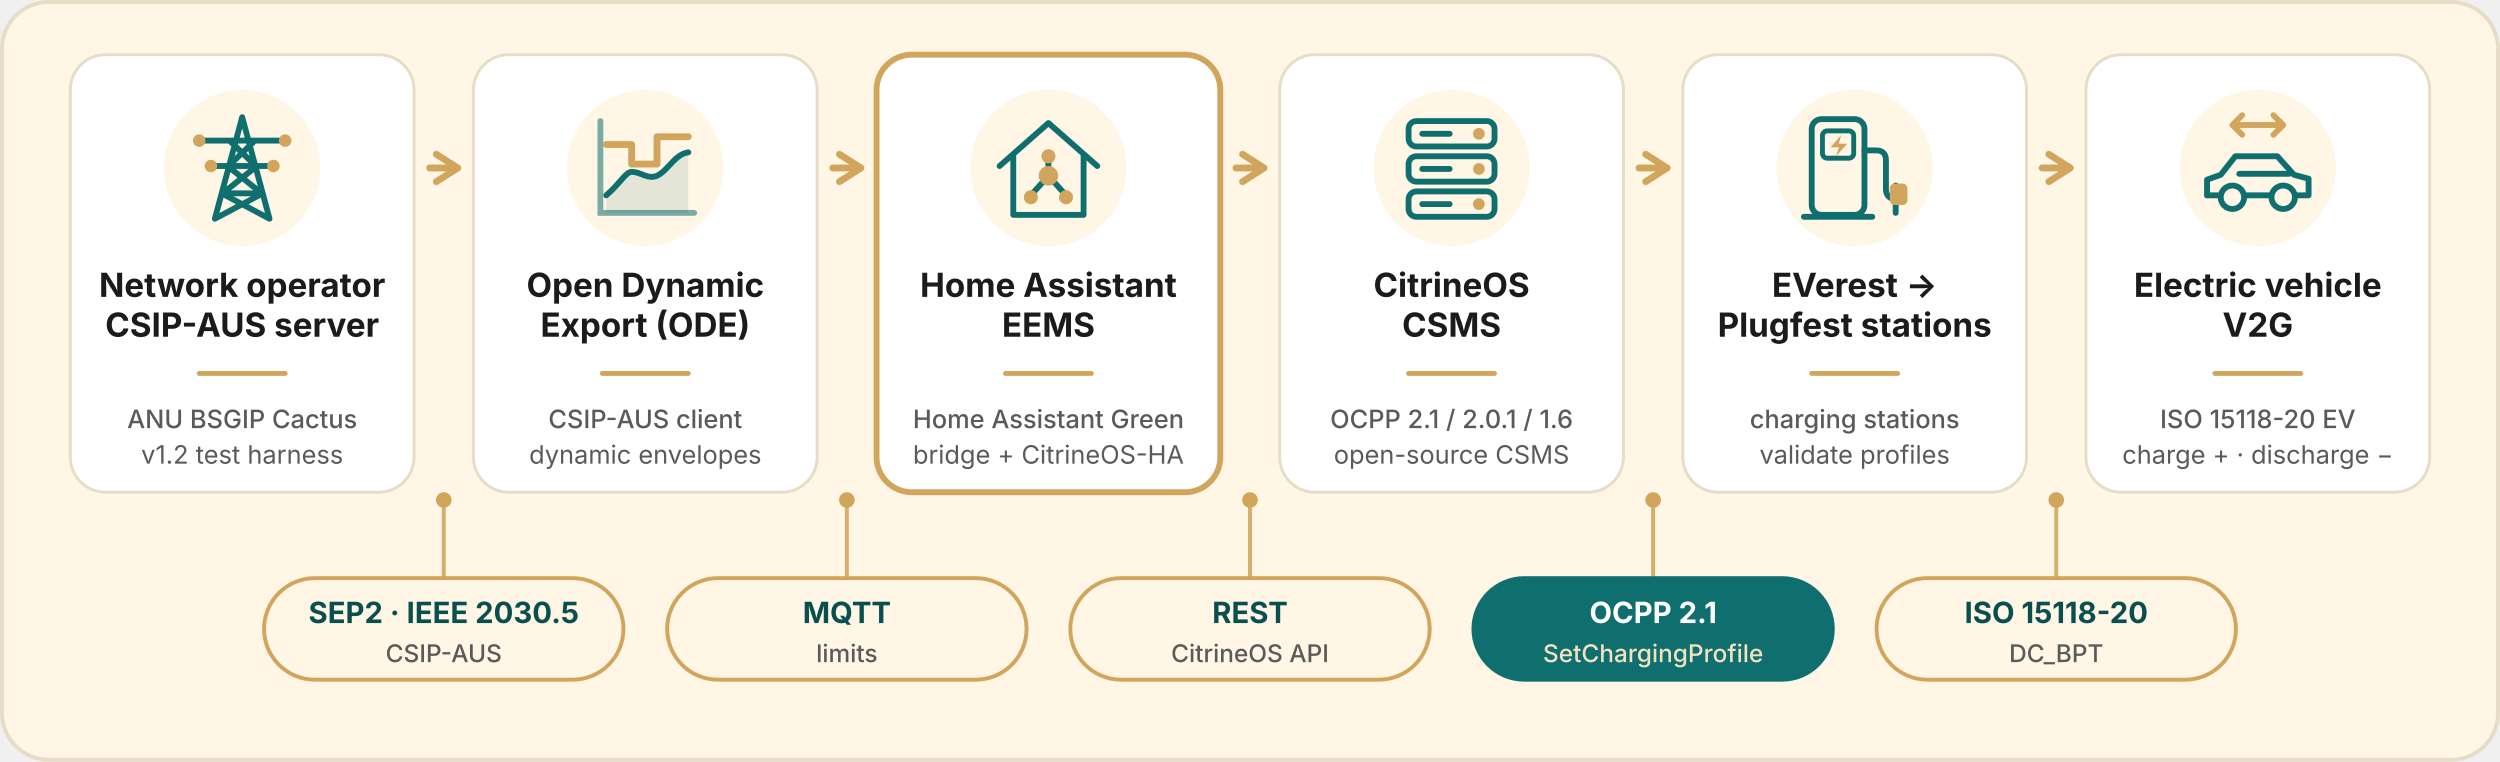
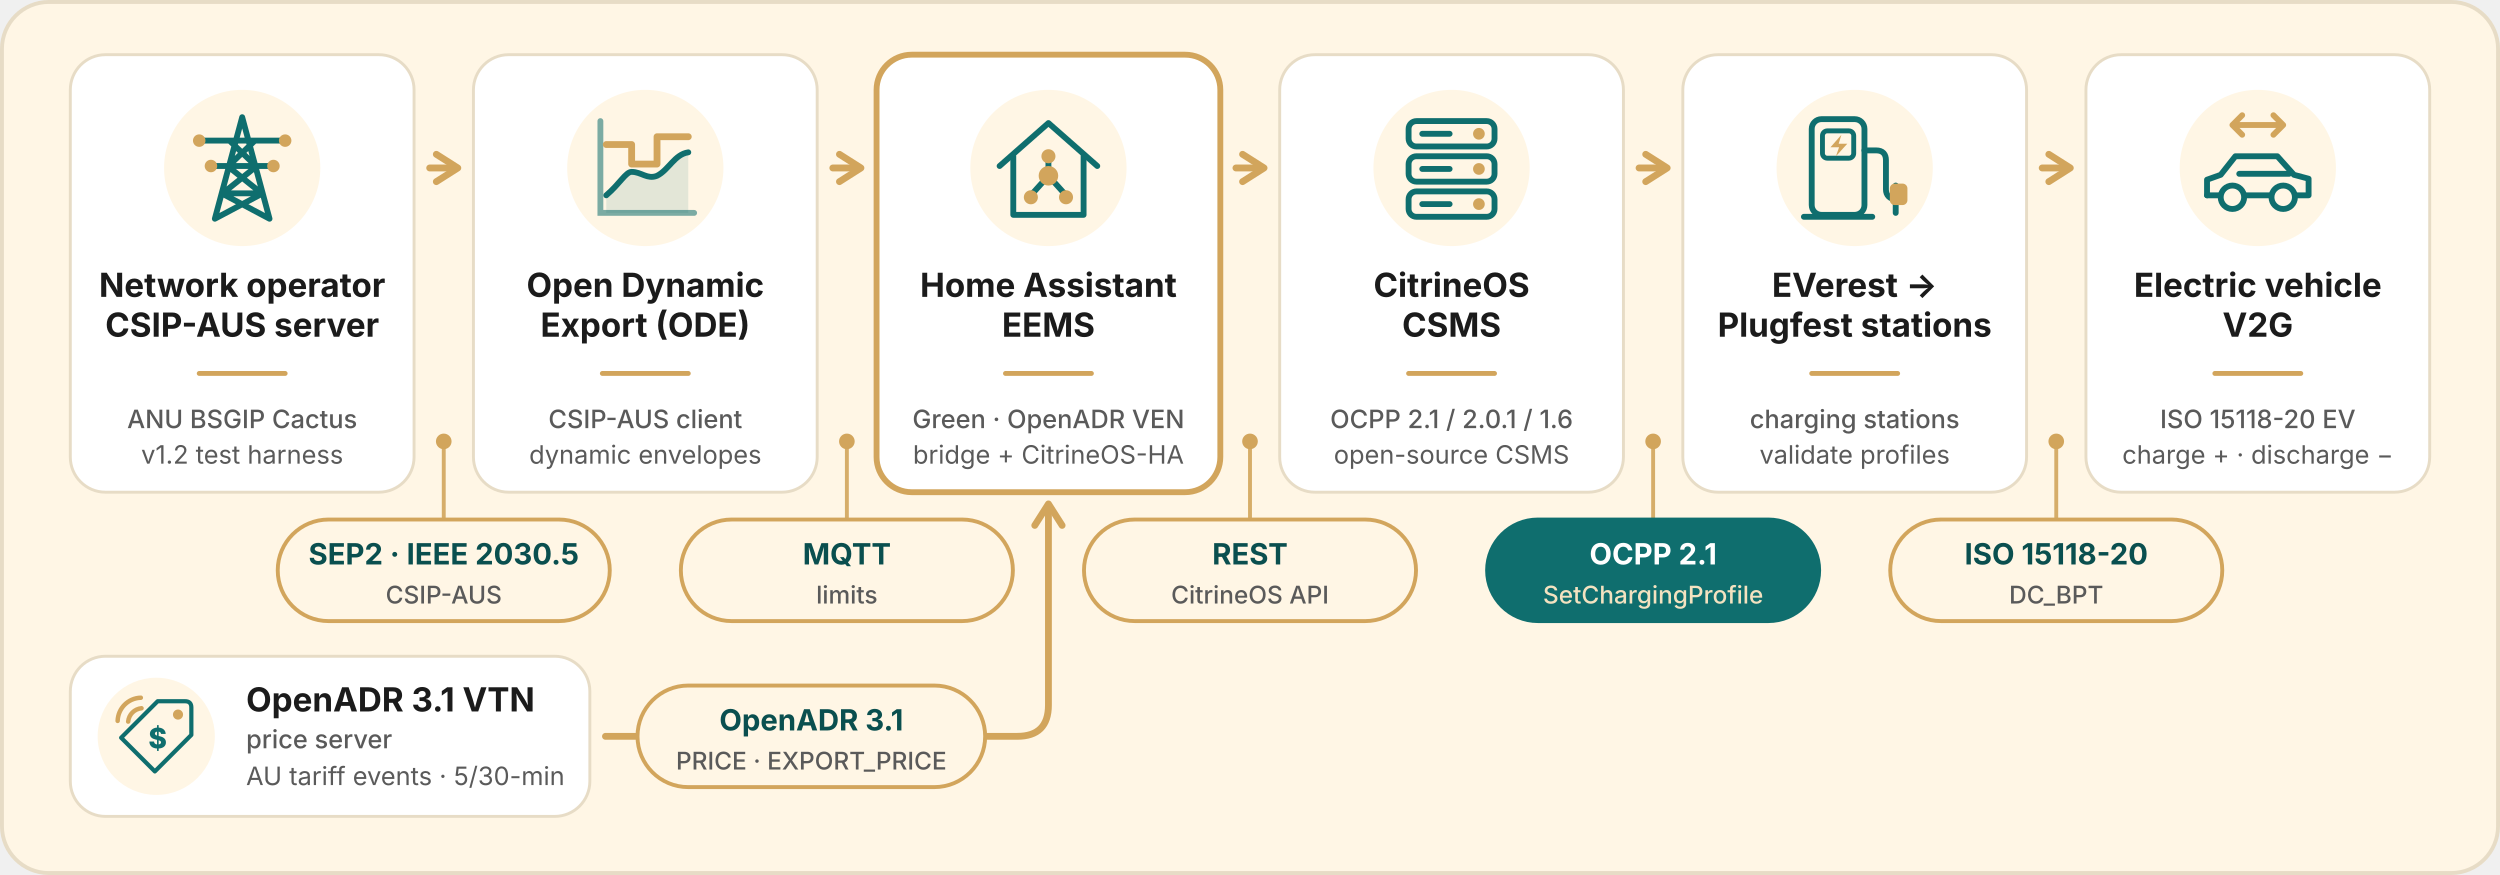
- <svg xmlns="http://www.w3.org/2000/svg" viewBox="0 0 1280 390" width="1280" height="390" role="img" aria-labelledby="t d" font-family="Inter, 'Segoe UI', 'Helvetica Neue', Helvetica, Arial, sans-serif">
+ <svg xmlns="http://www.w3.org/2000/svg" viewBox="0 0 1280 448" width="1280" height="448" role="img" aria-labelledby="t d" font-family="Inter, 'Segoe UI', 'Helvetica Neue', Helvetica, Arial, sans-serif">
  <defs>
    <symbol id="i-tower" viewBox="0 0 64 64">
      <g fill="none" stroke="currentColor" stroke-width="3" stroke-linecap="round" stroke-linejoin="round">
        <path d="M32 6 L18 58 M32 6 L46 58 M10 18 H54 M16 31 H48 M25.5 18 L39 31 M38.5 18 L25 31 M21.5 45 H42.5 M24.5 31 L42 45 M39.5 31 L22 45 M21.5 45 L46 58 M42.5 45 L18 58" />
      </g>
      <g fill="#d2a55c">
        <circle cx="10" cy="18" r="3.2" />
        <circle cx="54" cy="18" r="3.2" />
        <circle cx="16" cy="31" r="3.2" />
        <circle cx="48" cy="31" r="3.2" />
      </g>
    </symbol>
    <symbol id="i-envelope" viewBox="0 0 64 64">
      <path d="M9 8 V55 H57" fill="none" stroke="currentColor" stroke-width="3" stroke-linecap="round" opacity=".55" />
      <path d="M12 20 H25 V30 H38 V16 H54" fill="none" stroke="#d2a55c" stroke-width="3.5" stroke-linecap="round" stroke-linejoin="round" />
      <path d="M12 46 C19 40 22 34 25 34 C30 34 33 38 38 36 C44 33 47 25 54 24" fill="none" stroke="currentColor" stroke-width="3" stroke-linecap="round" stroke-linejoin="round" />
      <path d="M12 46 C19 40 22 34 25 34 C30 34 33 38 38 36 C44 33 47 25 54 24 V55 H12 Z" fill="currentColor" opacity=".12" />
    </symbol>
    <symbol id="i-home" viewBox="0 0 64 64">
      <g fill="none" stroke="currentColor" stroke-width="3" stroke-linecap="round" stroke-linejoin="round">
        <path d="M7 31 L32 9 L57 31" />
        <path d="M14 26 V56 H50 V26" />
        <path d="M32 36 L23 46 M32 36 L41 46 M32 36 V27" />
      </g>
      <g fill="#d2a55c">
        <circle cx="32" cy="36" r="5" />
        <circle cx="23" cy="47" r="3.6" />
        <circle cx="41" cy="47" r="3.6" />
        <circle cx="32" cy="26" r="3.6" />
      </g>
    </symbol>
    <symbol id="i-server" viewBox="0 0 64 64">
      <g fill="none" stroke="currentColor" stroke-width="3" stroke-linecap="round" stroke-linejoin="round">
        <rect x="10" y="8" width="44" height="13" rx="4" />
        <rect x="10" y="26" width="44" height="13" rx="4" />
        <rect x="10" y="44" width="44" height="13" rx="4" />
        <path d="M17 14.5 H31 M17 32.5 H31 M17 50.5 H31" />
      </g>
      <g fill="#d2a55c">
        <circle cx="46" cy="14.5" r="3" />
        <circle cx="46" cy="32.5" r="3" />
        <circle cx="46" cy="50.5" r="3" />
      </g>
    </symbol>
    <symbol id="i-charger" viewBox="0 0 64 64">
      <g fill="none" stroke="currentColor" stroke-width="3" stroke-linecap="round" stroke-linejoin="round">
        <rect x="10" y="7" width="27" height="49" rx="5" />
        <path d="M6 57 H41" />
        <path d="M37 23 H43 C46.5 23 48 25 48 28 V43 C48 46 50 48 53 48" />
        <path d="M53 41 V55" />
      </g>
      <rect x="15.5" y="13" width="16" height="14" rx="2.5" fill="none" stroke="currentColor" stroke-width="2.5" />
      <path d="M25.2 15 L19.6 21.4 H24 L22.4 26 L28.2 19.6 H23.8 Z" fill="#d2a55c" />
      <rect x="50" y="40" width="9" height="11" rx="2.5" fill="#d2a55c" />
    </symbol>
    <symbol id="i-ev" viewBox="0 0 64 64">
      <g fill="none" stroke="currentColor" stroke-width="3" stroke-linecap="round" stroke-linejoin="round">
        <path d="M6 46 V38 L13 35.5 L20.5 26 H42 L50.5 35.5 L58 37.5 V46 H52" />
        <path d="M38 46 H26" />
        <path d="M12 46 H6" />
        <path d="M22.5 35 H48" />
      </g>
      <g fill="none" stroke="currentColor" stroke-width="3">
        <circle cx="19" cy="47" r="6" />
        <circle cx="45" cy="47" r="6" />
      </g>
      <g fill="none" stroke="#d2a55c" stroke-width="3" stroke-linecap="round" stroke-linejoin="round">
        <path d="M19 10 H45 M24 5 L19 10 L24 15 M40 5 L45 10 L40 15" />
      </g>
    </symbol>
+     <symbol id="i-vtn" viewBox="0 0 64 64">
+       <g fill="none" stroke="currentColor" stroke-width="3" stroke-linecap="round" stroke-linejoin="round">
+         <path d="M7 33 L33 7 H52.5 Q57 7 57 11.5 V31 L31 57 Z" />
+       </g>
+       <circle cx="47.5" cy="16.5" r="3.6" fill="#d2a55c" />
+       <text x="33" y="40.5" font-size="20" font-weight="800" fill="currentColor" text-anchor="middle">$</text>
+       <g fill="none" stroke="#d2a55c" stroke-width="3.2" stroke-linecap="round">
+         <path d="M12 21.5 A10.5 10.5 0 0 1 21.5 12" />
+         <path d="M4.5 21 A17 17 0 0 1 21 4.5" />
+       </g>
+     </symbol>
  </defs>
-   <rect x="1" y="1" width="1278" height="388" rx="24" fill="#fff6e5" stroke="#e7dcc6" stroke-width="2" />
+   <rect x="1" y="1" width="1278" height="446" rx="24" fill="#fff6e5" stroke="#e7dcc6" stroke-width="2" />
  <rect x="36.0" y="28" width="176" height="224" rx="18" fill="#ffffff" stroke="#e7dcc6" stroke-width="1.5" />
  <circle cx="124.0" cy="86" r="40" fill="#fff6e5" />
  <use href="#i-tower" x="92.0" y="54.0" width="64" height="64" color="#0f6e6e" />
  <text x="124.0" y="152" font-size="17" font-weight="700" fill="#1b1b1b" text-anchor="middle">Network operator</text>
  <text x="124.0" y="172.4" font-size="17" font-weight="700" fill="#1b1b1b" text-anchor="middle">CSIP-AUS server</text>
  <path d="M102.0 191.2 H146.0" stroke="#d2a55c" stroke-width="2.5" stroke-linecap="round" />
  <text x="124.0" y="219.2" font-size="13" font-weight="500" fill="#5a5a5a" text-anchor="middle">ANU BSGIP Cactus</text>
  <text x="124.0" y="237.4" font-size="13" font-weight="400" fill="#5a5a5a" text-anchor="middle">v1.2 test harness</text>
  <rect x="242.4" y="28" width="176" height="224" rx="18" fill="#ffffff" stroke="#e7dcc6" stroke-width="1.5" />
  <circle cx="330.4" cy="86" r="40" fill="#fff6e5" />
  <use href="#i-envelope" x="298.4" y="54.0" width="64" height="64" color="#0f6e6e" />
  <text x="330.4" y="152" font-size="17" font-weight="700" fill="#1b1b1b" text-anchor="middle">Open Dynamic</text>
  <text x="330.4" y="172.4" font-size="17" font-weight="700" fill="#1b1b1b" text-anchor="middle">Export (ODE)</text>
  <path d="M308.4 191.2 H352.4" stroke="#d2a55c" stroke-width="2.5" stroke-linecap="round" />
  <text x="330.4" y="219.2" font-size="13" font-weight="500" fill="#5a5a5a" text-anchor="middle">CSIP-AUS client</text>
  <text x="330.4" y="237.4" font-size="13" font-weight="400" fill="#5a5a5a" text-anchor="middle">dynamic envelopes</text>
  <rect x="448.8" y="28" width="176" height="224" rx="18" fill="#ffffff" stroke="#d2a55c" stroke-width="3" />
  <circle cx="536.8" cy="86" r="40" fill="#fff6e5" />
  <use href="#i-home" x="504.8" y="54.0" width="64" height="64" color="#0f6e6e" />
  <text x="536.8" y="152" font-size="17" font-weight="700" fill="#1b1b1b" text-anchor="middle">Home Assistant</text>
  <text x="536.8" y="172.4" font-size="17" font-weight="700" fill="#1b1b1b" text-anchor="middle">EEMS</text>
  <path d="M514.8 191.2 H558.8" stroke="#d2a55c" stroke-width="2.5" stroke-linecap="round" />
-   <text x="536.8" y="219.2" font-size="13" font-weight="500" fill="#5a5a5a" text-anchor="middle">Home Assistant Green</text>
+   <text x="536.8" y="219.2" font-size="13" font-weight="500" fill="#5a5a5a" text-anchor="middle">Green · OpenADR VEN</text>
  <text x="536.8" y="237.4" font-size="13" font-weight="400" fill="#5a5a5a" text-anchor="middle">bridge + CitrineOS-HA</text>
  <rect x="655.2" y="28" width="176" height="224" rx="18" fill="#ffffff" stroke="#e7dcc6" stroke-width="1.5" />
  <circle cx="743.2" cy="86" r="40" fill="#fff6e5" />
  <use href="#i-server" x="711.2" y="54.0" width="64" height="64" color="#0f6e6e" />
  <text x="743.2" y="152" font-size="17" font-weight="700" fill="#1b1b1b" text-anchor="middle">CitrineOS</text>
  <text x="743.2" y="172.4" font-size="17" font-weight="700" fill="#1b1b1b" text-anchor="middle">CSMS</text>
  <path d="M721.2 191.2 H765.2" stroke="#d2a55c" stroke-width="2.5" stroke-linecap="round" />
  <text x="743.2" y="219.2" font-size="13" font-weight="500" fill="#5a5a5a" text-anchor="middle">OCPP 2.1 / 2.0.1 / 1.6</text>
  <text x="743.2" y="237.4" font-size="13" font-weight="400" fill="#5a5a5a" text-anchor="middle">open-source CSMS</text>
  <rect x="861.6" y="28" width="176" height="224" rx="18" fill="#ffffff" stroke="#e7dcc6" stroke-width="1.5" />
  <circle cx="949.6" cy="86" r="40" fill="#fff6e5" />
  <use href="#i-charger" x="917.6" y="54.0" width="64" height="64" color="#0f6e6e" />
  <text x="949.6" y="152" font-size="17" font-weight="700" fill="#1b1b1b" text-anchor="middle">EVerest →</text>
  <text x="949.6" y="172.4" font-size="17" font-weight="700" fill="#1b1b1b" text-anchor="middle">Plugfest stations</text>
  <path d="M927.6 191.2 H971.6" stroke="#d2a55c" stroke-width="2.5" stroke-linecap="round" />
  <text x="949.6" y="219.2" font-size="13" font-weight="500" fill="#5a5a5a" text-anchor="middle">charging stations</text>
  <text x="949.6" y="237.4" font-size="13" font-weight="400" fill="#5a5a5a" text-anchor="middle">validate profiles</text>
  <rect x="1068.0" y="28" width="176" height="224" rx="18" fill="#ffffff" stroke="#e7dcc6" stroke-width="1.5" />
  <circle cx="1156.0" cy="86" r="40" fill="#fff6e5" />
  <use href="#i-ev" x="1124.0" y="54.0" width="64" height="64" color="#0f6e6e" />
  <text x="1156.0" y="152" font-size="17" font-weight="700" fill="#1b1b1b" text-anchor="middle">Electric vehicle</text>
  <text x="1156.0" y="172.4" font-size="17" font-weight="700" fill="#1b1b1b" text-anchor="middle">V2G</text>
  <path d="M1134.0 191.2 H1178.0" stroke="#d2a55c" stroke-width="2.5" stroke-linecap="round" />
  <text x="1156.0" y="219.2" font-size="13" font-weight="500" fill="#5a5a5a" text-anchor="middle">ISO 15118-20 EV</text>
  <text x="1156.0" y="237.4" font-size="13" font-weight="400" fill="#5a5a5a" text-anchor="middle">charge + · discharge −</text>
  <path d="M220.0 86 H232.4" stroke="#d2a55c" stroke-width="3.5" stroke-linecap="round" />
  <path d="M223.4 79 L234.4 86 L223.4 93" fill="none" stroke="#d2a55c" stroke-width="3.5" stroke-linecap="round" stroke-linejoin="round" />
  <path d="M426.4 86 H438.8" stroke="#d2a55c" stroke-width="3.5" stroke-linecap="round" />
  <path d="M429.8 79 L440.8 86 L429.8 93" fill="none" stroke="#d2a55c" stroke-width="3.5" stroke-linecap="round" stroke-linejoin="round" />
  <path d="M632.8 86 H645.2" stroke="#d2a55c" stroke-width="3.5" stroke-linecap="round" />
  <path d="M636.2 79 L647.2 86 L636.2 93" fill="none" stroke="#d2a55c" stroke-width="3.5" stroke-linecap="round" stroke-linejoin="round" />
  <path d="M839.2 86 H851.6" stroke="#d2a55c" stroke-width="3.5" stroke-linecap="round" />
  <path d="M842.6 79 L853.6 86 L842.6 93" fill="none" stroke="#d2a55c" stroke-width="3.5" stroke-linecap="round" stroke-linejoin="round" />
  <path d="M1045.6 86 H1058.0" stroke="#d2a55c" stroke-width="3.5" stroke-linecap="round" />
  <path d="M1049.0 79 L1060.0 86 L1049.0 93" fill="none" stroke="#d2a55c" stroke-width="3.5" stroke-linecap="round" stroke-linejoin="round" />
-   <path d="M227.2 256 V296" stroke="#d2a55c" stroke-width="2" stroke-dasharray="0" opacity=".9" />
-   <circle cx="227.2" cy="256" r="4" fill="#d2a55c" />
-   <rect x="135.2" y="296" width="184" height="52" rx="26.0" fill="#fff6e5" stroke="#d2a55c" stroke-width="2" />
-   <text x="227.2" y="319.0" font-size="15" font-weight="700" fill="#0a4f4f" text-anchor="middle">SEP2 · IEEE 2030.5</text>
-   <text x="227.2" y="339.0" font-size="12.5" font-weight="500" fill="#5a5a5a" text-anchor="middle">CSIP-AUS</text>
-   <path d="M433.6 256 V296" stroke="#d2a55c" stroke-width="2" stroke-dasharray="0" opacity=".9" />
-   <circle cx="433.6" cy="256" r="4" fill="#d2a55c" />
-   <rect x="341.6" y="296" width="184" height="52" rx="26.0" fill="#fff6e5" stroke="#d2a55c" stroke-width="2" />
-   <text x="433.6" y="319.0" font-size="15" font-weight="700" fill="#0a4f4f" text-anchor="middle">MQTT</text>
-   <text x="433.6" y="339.0" font-size="12.5" font-weight="500" fill="#5a5a5a" text-anchor="middle">limits</text>
-   <path d="M640.0 256 V296" stroke="#d2a55c" stroke-width="2" stroke-dasharray="0" opacity=".9" />
-   <circle cx="640.0" cy="256" r="4" fill="#d2a55c" />
-   <rect x="548.0" y="296" width="184" height="52" rx="26.0" fill="#fff6e5" stroke="#d2a55c" stroke-width="2" />
-   <text x="640.0" y="319.0" font-size="15" font-weight="700" fill="#0a4f4f" text-anchor="middle">REST</text>
-   <text x="640.0" y="339.0" font-size="12.5" font-weight="500" fill="#5a5a5a" text-anchor="middle">CitrineOS API</text>
-   <path d="M846.4 256 V296" stroke="#d2a55c" stroke-width="2" stroke-dasharray="0" opacity=".9" />
-   <circle cx="846.4" cy="256" r="4" fill="#d2a55c" />
-   <rect x="754.4" y="296" width="184" height="52" rx="26.0" fill="#0f6e6e" stroke="#0f6e6e" stroke-width="2" />
-   <text x="846.4" y="319.0" font-size="15" font-weight="700" fill="#ffffff" text-anchor="middle">OCPP 2.1</text>
-   <text x="846.4" y="339.0" font-size="12.5" font-weight="500" fill="#f3e2c0" text-anchor="middle">SetChargingProfile</text>
-   <path d="M1052.8 256 V296" stroke="#d2a55c" stroke-width="2" stroke-dasharray="0" opacity=".9" />
-   <circle cx="1052.8" cy="256" r="4" fill="#d2a55c" />
-   <rect x="960.8" y="296" width="184" height="52" rx="26.0" fill="#fff6e5" stroke="#d2a55c" stroke-width="2" />
-   <text x="1052.8" y="319.0" font-size="15" font-weight="700" fill="#0a4f4f" text-anchor="middle">ISO 15118-20</text>
-   <text x="1052.8" y="339.0" font-size="12.5" font-weight="500" fill="#5a5a5a" text-anchor="middle">DC_BPT</text>
+   <path d="M227.2 226 V266" stroke="#d2a55c" stroke-width="2" stroke-dasharray="0" opacity=".9" />
+   <circle cx="227.2" cy="226" r="4" fill="#d2a55c" />
+   <rect x="142.2" y="266" width="170" height="52" rx="26.0" fill="#fff6e5" stroke="#d2a55c" stroke-width="2" />
+   <text x="227.2" y="289.0" font-size="15" font-weight="700" fill="#0a4f4f" text-anchor="middle">SEP2 · IEEE 2030.5</text>
+   <text x="227.2" y="309.0" font-size="12.5" font-weight="500" fill="#5a5a5a" text-anchor="middle">CSIP-AUS</text>
+   <path d="M433.6 226 V266" stroke="#d2a55c" stroke-width="2" stroke-dasharray="0" opacity=".9" />
+   <circle cx="433.6" cy="226" r="4" fill="#d2a55c" />
+   <rect x="348.6" y="266" width="170" height="52" rx="26.0" fill="#fff6e5" stroke="#d2a55c" stroke-width="2" />
+   <text x="433.6" y="289.0" font-size="15" font-weight="700" fill="#0a4f4f" text-anchor="middle">MQTT</text>
+   <text x="433.6" y="309.0" font-size="12.5" font-weight="500" fill="#5a5a5a" text-anchor="middle">limits</text>
+   <path d="M640.0 226 V266" stroke="#d2a55c" stroke-width="2" stroke-dasharray="0" opacity=".9" />
+   <circle cx="640.0" cy="226" r="4" fill="#d2a55c" />
+   <rect x="555.0" y="266" width="170" height="52" rx="26.0" fill="#fff6e5" stroke="#d2a55c" stroke-width="2" />
+   <text x="640.0" y="289.0" font-size="15" font-weight="700" fill="#0a4f4f" text-anchor="middle">REST</text>
+   <text x="640.0" y="309.0" font-size="12.5" font-weight="500" fill="#5a5a5a" text-anchor="middle">CitrineOS API</text>
+   <path d="M846.4 226 V266" stroke="#d2a55c" stroke-width="2" stroke-dasharray="0" opacity=".9" />
+   <circle cx="846.4" cy="226" r="4" fill="#d2a55c" />
+   <rect x="761.4" y="266" width="170" height="52" rx="26.0" fill="#0f6e6e" stroke="#0f6e6e" stroke-width="2" />
+   <text x="846.4" y="289.0" font-size="15" font-weight="700" fill="#ffffff" text-anchor="middle">OCPP 2.1</text>
+   <text x="846.4" y="309.0" font-size="12.5" font-weight="500" fill="#f3e2c0" text-anchor="middle">SetChargingProfile</text>
+   <path d="M1052.8 226 V266" stroke="#d2a55c" stroke-width="2" stroke-dasharray="0" opacity=".9" />
+   <circle cx="1052.8" cy="226" r="4" fill="#d2a55c" />
+   <rect x="967.8" y="266" width="170" height="52" rx="26.0" fill="#fff6e5" stroke="#d2a55c" stroke-width="2" />
+   <text x="1052.8" y="289.0" font-size="15" font-weight="700" fill="#0a4f4f" text-anchor="middle">ISO 15118-20</text>
+   <text x="1052.8" y="309.0" font-size="12.5" font-weight="500" fill="#5a5a5a" text-anchor="middle">DC_BPT</text>
+   <rect x="36" y="336" width="266" height="82" rx="18" fill="#ffffff" stroke="#e7dcc6" stroke-width="1.5" />
+   <circle cx="80" cy="377.0" r="30" fill="#fff6e5" />
+   <use href="#i-vtn" x="57.0" y="354.0" width="46" height="46" color="#0f6e6e" />
+   <text x="126" y="364.27" font-size="17" font-weight="700" fill="#1b1b1b" text-anchor="start">OpenADR 3.1 VTN</text>
+   <text x="126" y="383.12" font-size="13" font-weight="500" fill="#5a5a5a" text-anchor="start">price server</text>
+   <text x="126" y="401.97" font-size="13" font-weight="400" fill="#5a5a5a" text-anchor="start">AU tariff events · 5/30-min</text>
+   <path d="M310 377.0 H520.8 Q536.8 377.0 536.8 361.0 V260" fill="none" stroke="#d2a55c" stroke-width="3.5" stroke-linecap="round" stroke-linejoin="round" />
+   <path d="M529.8 269 L536.8 258 L543.8 269" fill="none" stroke="#d2a55c" stroke-width="3.5" stroke-linecap="round" stroke-linejoin="round" />
+   <rect x="326.4" y="351.0" width="178" height="52" rx="26.0" fill="#fff6e5" stroke="#d2a55c" stroke-width="2" />
+   <text x="415.4" y="374.0" font-size="15" font-weight="700" fill="#0a4f4f" text-anchor="middle">OpenADR 3.1</text>
+   <text x="415.4" y="394.0" font-size="12.5" font-weight="500" fill="#5a5a5a" text-anchor="middle">PRICE · EXPORT_PRICE</text>
</svg>
